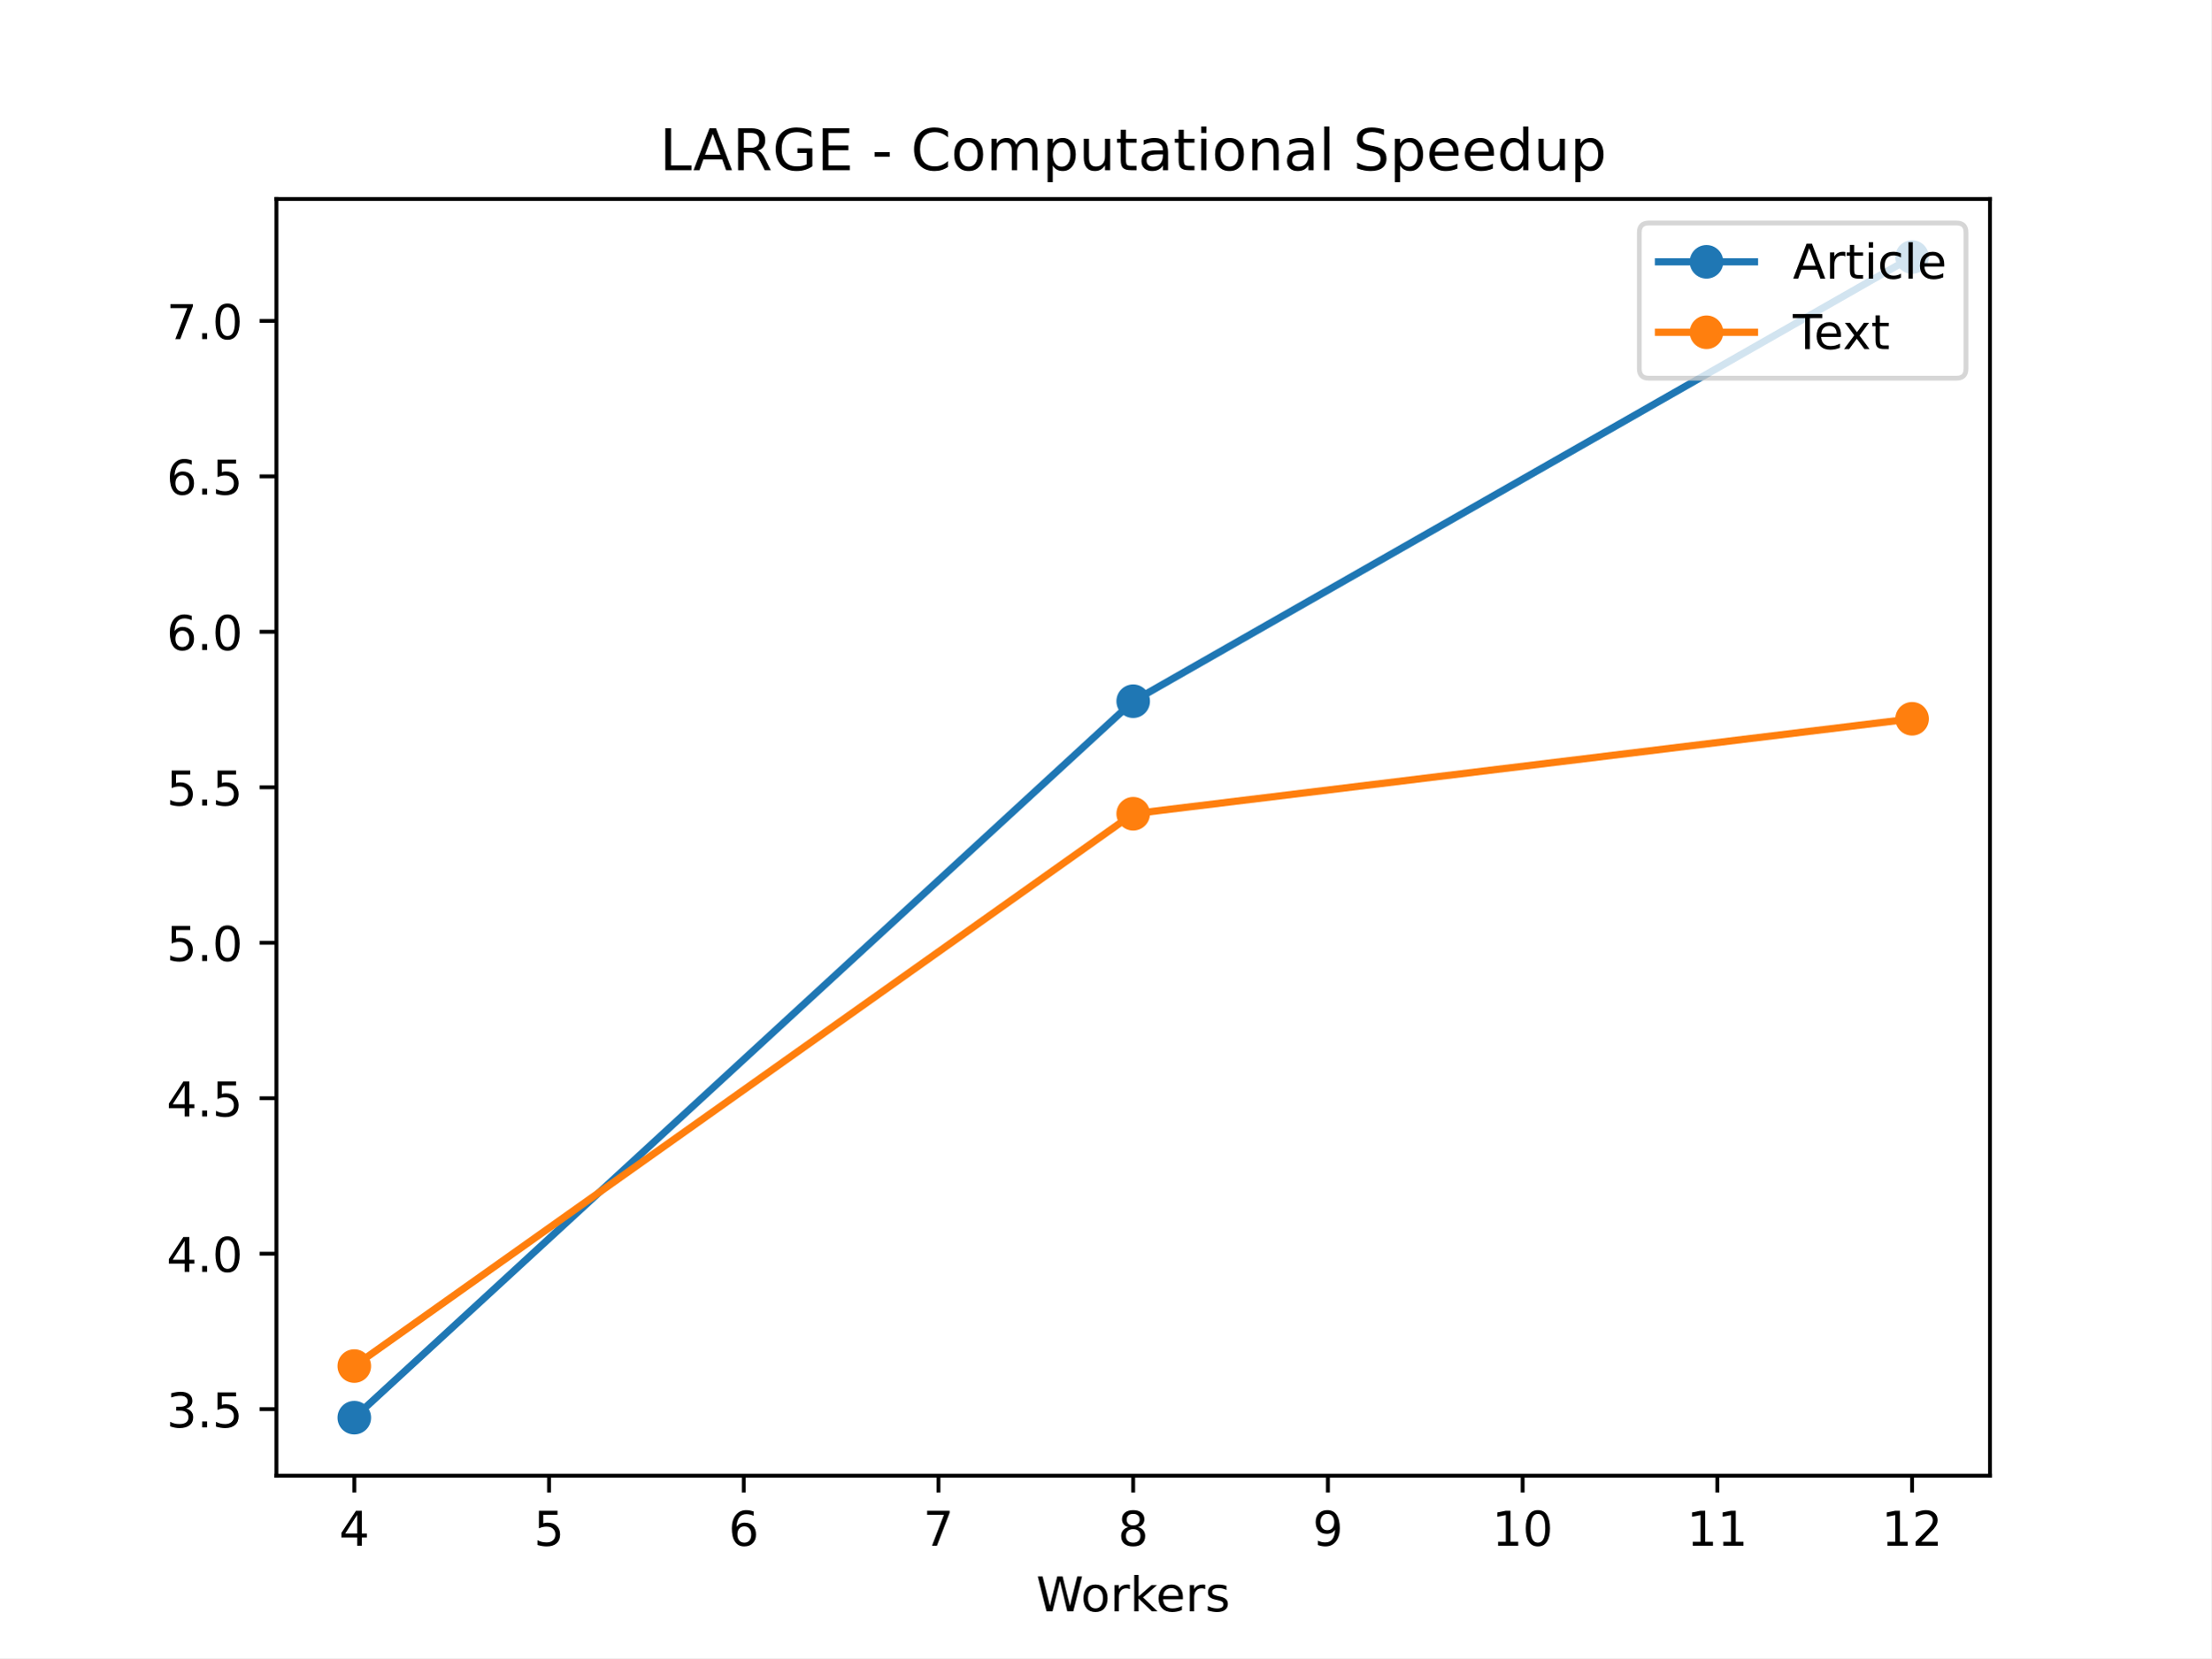
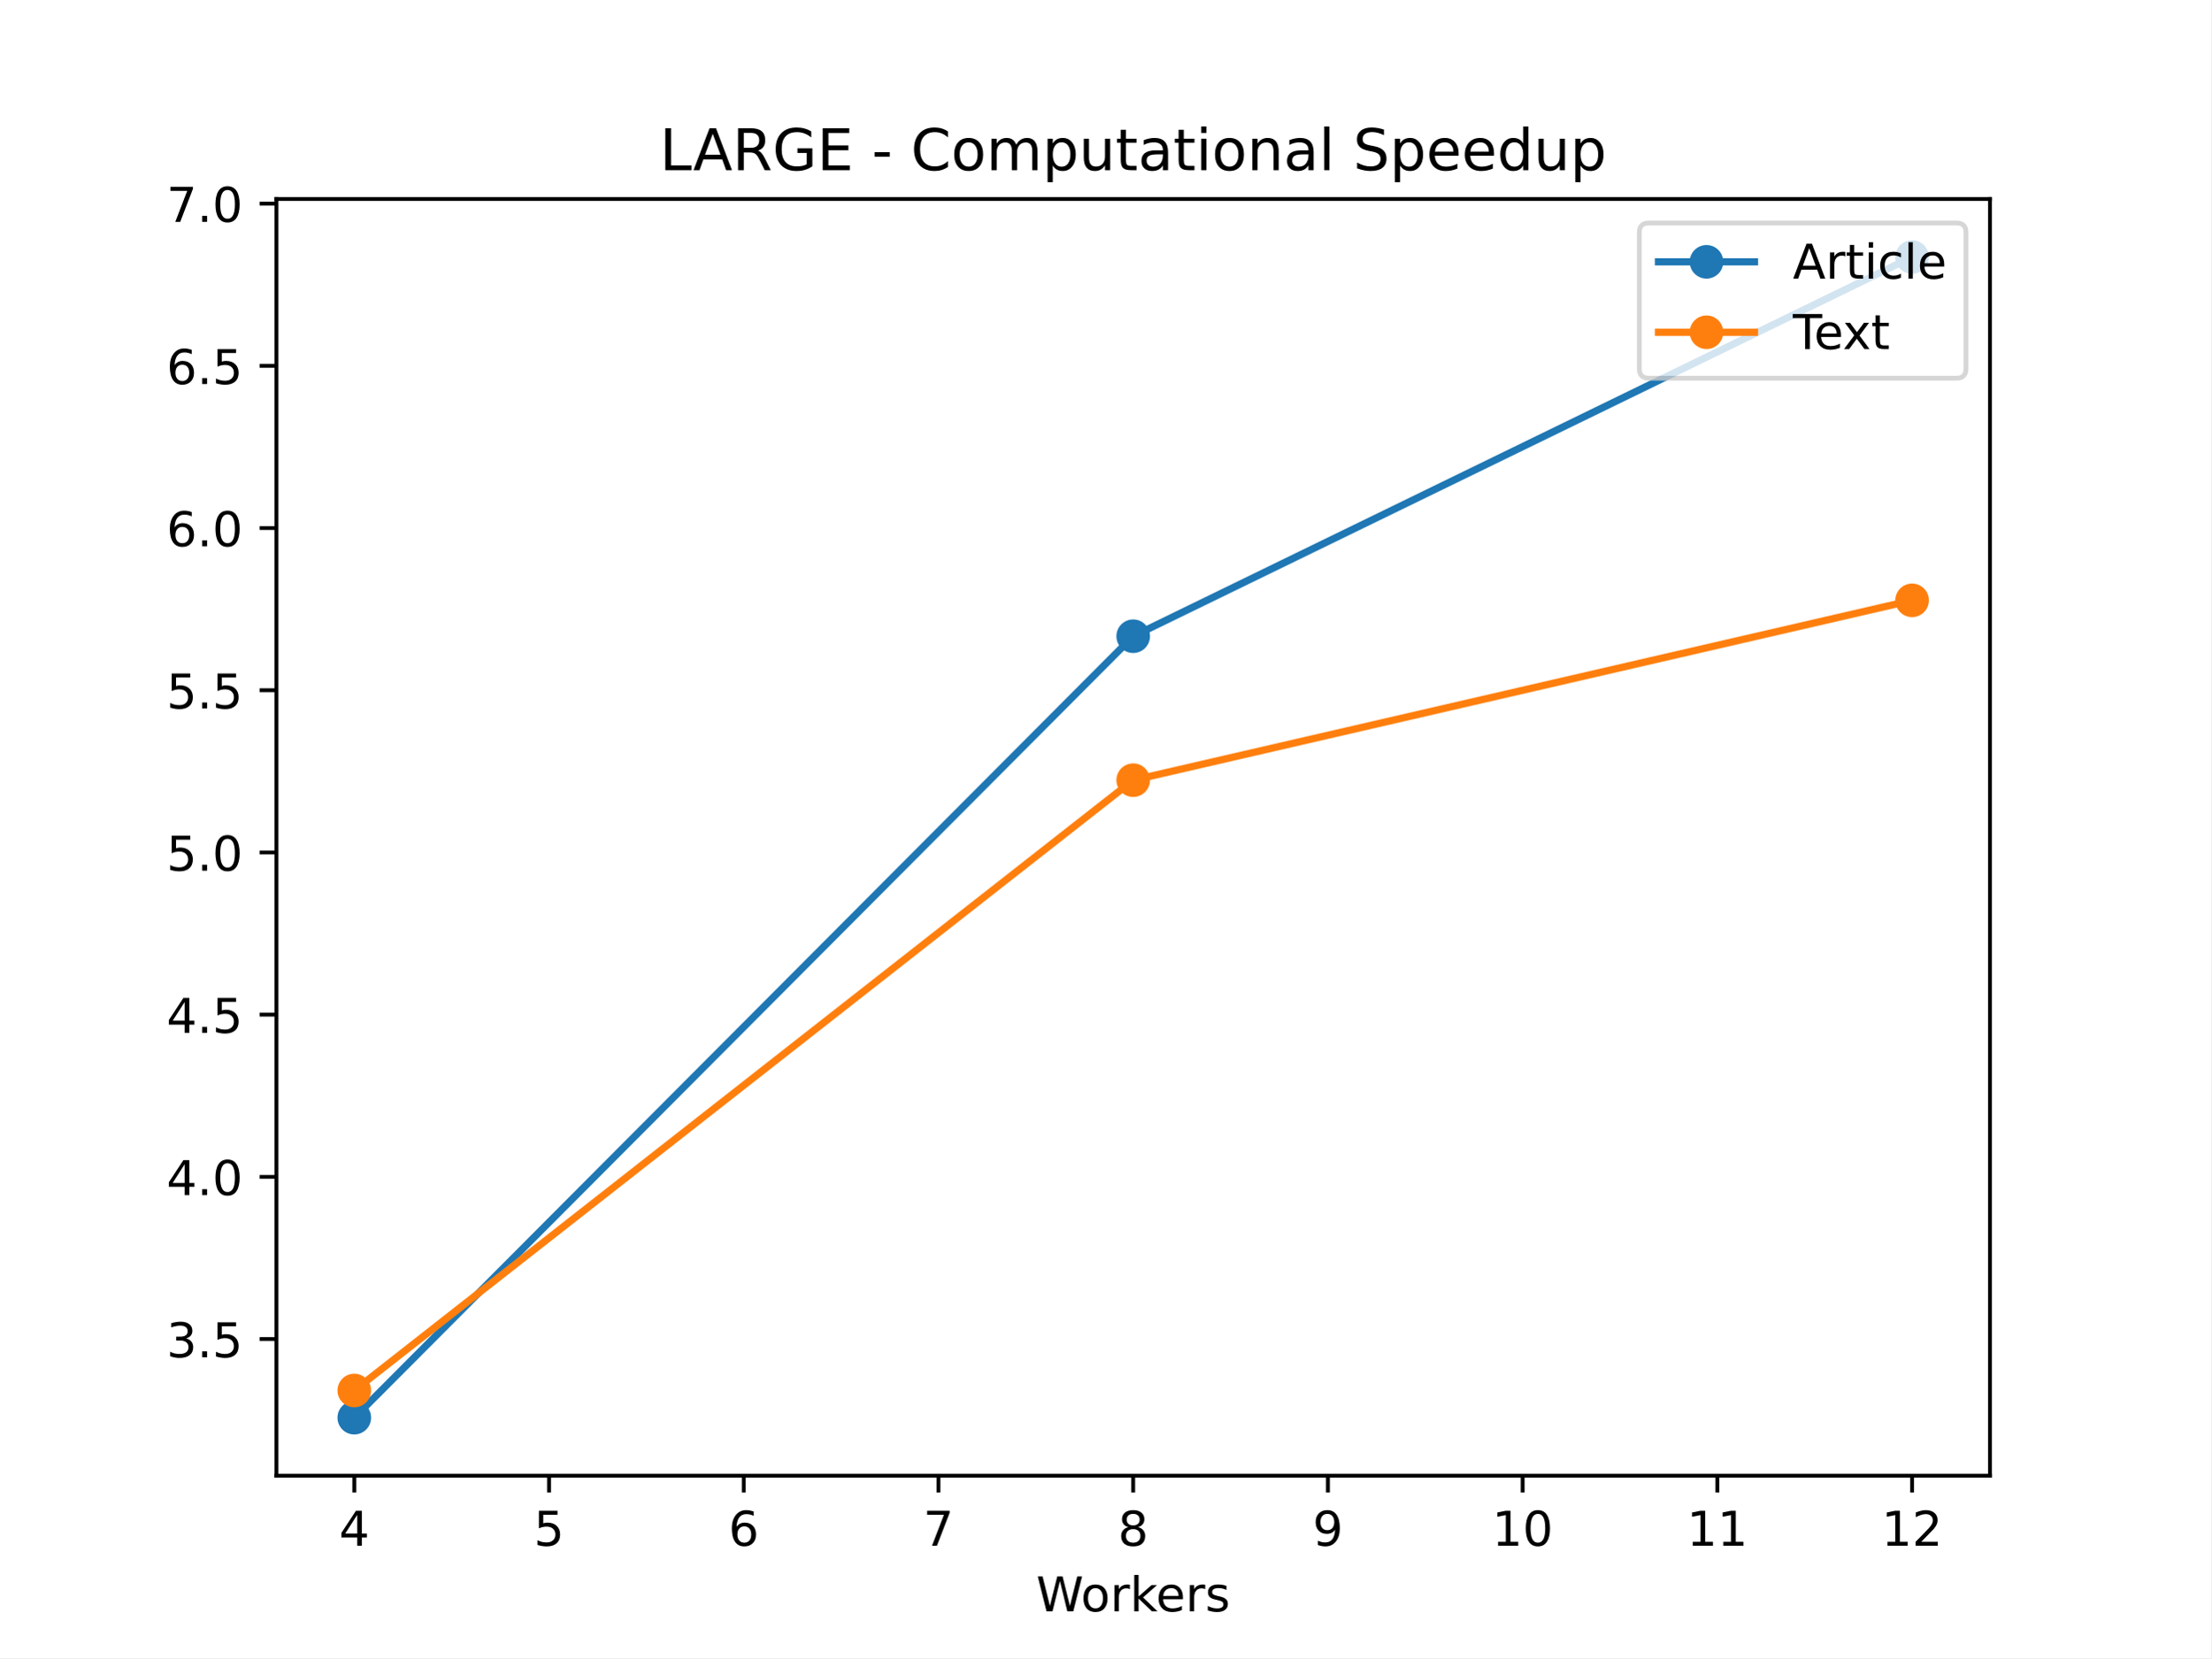
<svg xmlns="http://www.w3.org/2000/svg" xmlns:xlink="http://www.w3.org/1999/xlink" width="460.8pt" height="345.6pt" viewBox="0 0 460.8 345.6" version="1.1">
  <defs>
    <style type="text/css">*{stroke-linejoin: round; stroke-linecap: butt}</style>
  </defs>
  <g id="figure_1">
    <g id="patch_1">
      <path d="M 0 345.6  L 460.8 345.6  L 460.8 0  L 0 0  z " style="fill: #ffffff" />
    </g>
    <g id="axes_1">
      <g id="patch_2">
        <path d="M 57.6 307.584  L 414.72 307.584  L 414.72 41.472  L 57.6 41.472  z " style="fill: #ffffff" />
      </g>
      <g id="matplotlib.axis_1">
        <g id="xtick_1">
          <g id="line2d_1">
            <defs>
-               <path id="m7ce7d9cbe9" d="M 0 0  L 0 3.5  " style="stroke: #000000; stroke-width: 0.8" />
+               <path id="m820c004c99" d="M 0 0  L 0 3.5  " style="stroke: #000000; stroke-width: 0.8" />
            </defs>
            <g>
-               <use xlink:href="#m7ce7d9cbe9" x="73.833" y="307.584" style="stroke: #000000; stroke-width: 0.8" />
+               <use xlink:href="#m820c004c99" x="73.833" y="307.584" style="stroke: #000000; stroke-width: 0.8" />
            </g>
          </g>
          <g id="text_1">
            <g transform="translate(70.65148 322.1824) scale(0.1 -0.1)">
              <defs>
                <path id="DejaVuSans-34" d="M 2419 4116  L 825 1625  L 2419 1625  L 2419 4116  z M 2253 4666  L 3047 4666  L 3047 1625  L 3713 1625  L 3713 1100  L 3047 1100  L 3047 0  L 2419 0  L 2419 1100  L 313 1100  L 313 1709  L 2253 4666  z " transform="scale(0.015625)" />
              </defs>
              <use xlink:href="#DejaVuSans-34" />
            </g>
          </g>
        </g>
        <g id="xtick_2">
          <g id="line2d_2">
            <g>
-               <use xlink:href="#m7ce7d9cbe9" x="114.415" y="307.584" style="stroke: #000000; stroke-width: 0.8" />
+               <use xlink:href="#m820c004c99" x="114.415" y="307.584" style="stroke: #000000; stroke-width: 0.8" />
            </g>
          </g>
          <g id="text_2">
            <g transform="translate(111.2333 322.1824) scale(0.1 -0.1)">
              <defs>
                <path id="DejaVuSans-35" d="M 691 4666  L 3169 4666  L 3169 4134  L 1269 4134  L 1269 2991  Q 1406 3038 1543 3061  Q 1681 3084 1819 3084  Q 2600 3084 3056 2656  Q 3513 2228 3513 1497  Q 3513 744 3044 326  Q 2575 -91 1722 -91  Q 1428 -91 1123 -41  Q 819 9 494 109  L 494 744  Q 775 591 1075 516  Q 1375 441 1709 441  Q 2250 441 2565 725  Q 2881 1009 2881 1497  Q 2881 1984 2565 2268  Q 2250 2553 1709 2553  Q 1456 2553 1204 2497  Q 953 2441 691 2322  L 691 4666  z " transform="scale(0.015625)" />
              </defs>
              <use xlink:href="#DejaVuSans-35" />
            </g>
          </g>
        </g>
        <g id="xtick_3">
          <g id="line2d_3">
            <g>
-               <use xlink:href="#m7ce7d9cbe9" x="154.996" y="307.584" style="stroke: #000000; stroke-width: 0.8" />
+               <use xlink:href="#m820c004c99" x="154.996" y="307.584" style="stroke: #000000; stroke-width: 0.8" />
            </g>
          </g>
          <g id="text_3">
            <g transform="translate(151.8151 322.1824) scale(0.1 -0.1)">
              <defs>
                <path id="DejaVuSans-36" d="M 2113 2584  Q 1688 2584 1439 2293  Q 1191 2003 1191 1497  Q 1191 994 1439 701  Q 1688 409 2113 409  Q 2538 409 2786 701  Q 3034 994 3034 1497  Q 3034 2003 2786 2293  Q 2538 2584 2113 2584  z M 3366 4563  L 3366 3988  Q 3128 4100 2886 4159  Q 2644 4219 2406 4219  Q 1781 4219 1451 3797  Q 1122 3375 1075 2522  Q 1259 2794 1537 2939  Q 1816 3084 2150 3084  Q 2853 3084 3261 2657  Q 3669 2231 3669 1497  Q 3669 778 3244 343  Q 2819 -91 2113 -91  Q 1303 -91 875 529  Q 447 1150 447 2328  Q 447 3434 972 4092  Q 1497 4750 2381 4750  Q 2619 4750 2861 4703  Q 3103 4656 3366 4563  z " transform="scale(0.015625)" />
              </defs>
              <use xlink:href="#DejaVuSans-36" />
            </g>
          </g>
        </g>
        <g id="xtick_4">
          <g id="line2d_4">
            <g>
-               <use xlink:href="#m7ce7d9cbe9" x="195.578" y="307.584" style="stroke: #000000; stroke-width: 0.8" />
+               <use xlink:href="#m820c004c99" x="195.578" y="307.584" style="stroke: #000000; stroke-width: 0.8" />
            </g>
          </g>
          <g id="text_4">
            <g transform="translate(192.3969 322.1824) scale(0.1 -0.1)">
              <defs>
                <path id="DejaVuSans-37" d="M 525 4666  L 3525 4666  L 3525 4397  L 1831 0  L 1172 0  L 2766 4134  L 525 4134  L 525 4666  z " transform="scale(0.015625)" />
              </defs>
              <use xlink:href="#DejaVuSans-37" />
            </g>
          </g>
        </g>
        <g id="xtick_5">
          <g id="line2d_5">
            <g>
-               <use xlink:href="#m7ce7d9cbe9" x="236.16" y="307.584" style="stroke: #000000; stroke-width: 0.8" />
+               <use xlink:href="#m820c004c99" x="236.16" y="307.584" style="stroke: #000000; stroke-width: 0.8" />
            </g>
          </g>
          <g id="text_5">
            <g transform="translate(232.9787 322.1824) scale(0.1 -0.1)">
              <defs>
                <path id="DejaVuSans-38" d="M 2034 2216  Q 1584 2216 1326 1975  Q 1069 1734 1069 1313  Q 1069 891 1326 650  Q 1584 409 2034 409  Q 2484 409 2743 651  Q 3003 894 3003 1313  Q 3003 1734 2745 1975  Q 2488 2216 2034 2216  z M 1403 2484  Q 997 2584 770 2862  Q 544 3141 544 3541  Q 544 4100 942 4425  Q 1341 4750 2034 4750  Q 2731 4750 3128 4425  Q 3525 4100 3525 3541  Q 3525 3141 3298 2862  Q 3072 2584 2669 2484  Q 3125 2378 3379 2068  Q 3634 1759 3634 1313  Q 3634 634 3220 271  Q 2806 -91 2034 -91  Q 1263 -91 848 271  Q 434 634 434 1313  Q 434 1759 690 2068  Q 947 2378 1403 2484  z M 1172 3481  Q 1172 3119 1398 2916  Q 1625 2713 2034 2713  Q 2441 2713 2670 2916  Q 2900 3119 2900 3481  Q 2900 3844 2670 4047  Q 2441 4250 2034 4250  Q 1625 4250 1398 4047  Q 1172 3844 1172 3481  z " transform="scale(0.015625)" />
              </defs>
              <use xlink:href="#DejaVuSans-38" />
            </g>
          </g>
        </g>
        <g id="xtick_6">
          <g id="line2d_6">
            <g>
-               <use xlink:href="#m7ce7d9cbe9" x="276.742" y="307.584" style="stroke: #000000; stroke-width: 0.8" />
+               <use xlink:href="#m820c004c99" x="276.742" y="307.584" style="stroke: #000000; stroke-width: 0.8" />
            </g>
          </g>
          <g id="text_6">
            <g transform="translate(273.5606 322.1824) scale(0.1 -0.1)">
              <defs>
                <path id="DejaVuSans-39" d="M 703 97  L 703 672  Q 941 559 1184 500  Q 1428 441 1663 441  Q 2288 441 2617 861  Q 2947 1281 2994 2138  Q 2813 1869 2534 1725  Q 2256 1581 1919 1581  Q 1219 1581 811 2004  Q 403 2428 403 3163  Q 403 3881 828 4315  Q 1253 4750 1959 4750  Q 2769 4750 3195 4129  Q 3622 3509 3622 2328  Q 3622 1225 3098 567  Q 2575 -91 1691 -91  Q 1453 -91 1209 -44  Q 966 3 703 97  z M 1959 2075  Q 2384 2075 2632 2365  Q 2881 2656 2881 3163  Q 2881 3666 2632 3958  Q 2384 4250 1959 4250  Q 1534 4250 1286 3958  Q 1038 3666 1038 3163  Q 1038 2656 1286 2365  Q 1534 2075 1959 2075  z " transform="scale(0.015625)" />
              </defs>
              <use xlink:href="#DejaVuSans-39" />
            </g>
          </g>
        </g>
        <g id="xtick_7">
          <g id="line2d_7">
            <g>
-               <use xlink:href="#m7ce7d9cbe9" x="317.324" y="307.584" style="stroke: #000000; stroke-width: 0.8" />
+               <use xlink:href="#m820c004c99" x="317.324" y="307.584" style="stroke: #000000; stroke-width: 0.8" />
            </g>
          </g>
          <g id="text_7">
            <g transform="translate(310.9611 322.1824) scale(0.1 -0.1)">
              <defs>
                <path id="DejaVuSans-31" d="M 794 531  L 1825 531  L 1825 4091  L 703 3866  L 703 4441  L 1819 4666  L 2450 4666  L 2450 531  L 3481 531  L 3481 0  L 794 0  L 794 531  z " transform="scale(0.015625)" />
                <path id="DejaVuSans-30" d="M 2034 4250  Q 1547 4250 1301 3770  Q 1056 3291 1056 2328  Q 1056 1369 1301 889  Q 1547 409 2034 409  Q 2525 409 2770 889  Q 3016 1369 3016 2328  Q 3016 3291 2770 3770  Q 2525 4250 2034 4250  z M 2034 4750  Q 2819 4750 3233 4129  Q 3647 3509 3647 2328  Q 3647 1150 3233 529  Q 2819 -91 2034 -91  Q 1250 -91 836 529  Q 422 1150 422 2328  Q 422 3509 836 4129  Q 1250 4750 2034 4750  z " transform="scale(0.015625)" />
              </defs>
              <use xlink:href="#DejaVuSans-31" />
              <use xlink:href="#DejaVuSans-30" x="63.623" />
            </g>
          </g>
        </g>
        <g id="xtick_8">
          <g id="line2d_8">
            <g>
-               <use xlink:href="#m7ce7d9cbe9" x="357.905" y="307.584" style="stroke: #000000; stroke-width: 0.8" />
+               <use xlink:href="#m820c004c99" x="357.905" y="307.584" style="stroke: #000000; stroke-width: 0.8" />
            </g>
          </g>
          <g id="text_8">
            <g transform="translate(351.543 322.1824) scale(0.1 -0.1)">
              <use xlink:href="#DejaVuSans-31" />
              <use xlink:href="#DejaVuSans-31" x="63.623" />
            </g>
          </g>
        </g>
        <g id="xtick_9">
          <g id="line2d_9">
            <g>
-               <use xlink:href="#m7ce7d9cbe9" x="398.487" y="307.584" style="stroke: #000000; stroke-width: 0.8" />
+               <use xlink:href="#m820c004c99" x="398.487" y="307.584" style="stroke: #000000; stroke-width: 0.8" />
            </g>
          </g>
          <g id="text_9">
            <g transform="translate(392.1248 322.1824) scale(0.1 -0.1)">
              <defs>
                <path id="DejaVuSans-32" d="M 1228 531  L 3431 531  L 3431 0  L 469 0  L 469 531  Q 828 903 1448 1529  Q 2069 2156 2228 2338  Q 2531 2678 2651 2914  Q 2772 3150 2772 3378  Q 2772 3750 2511 3984  Q 2250 4219 1831 4219  Q 1534 4219 1204 4116  Q 875 4013 500 3803  L 500 4441  Q 881 4594 1212 4672  Q 1544 4750 1819 4750  Q 2544 4750 2975 4387  Q 3406 4025 3406 3419  Q 3406 3131 3298 2873  Q 3191 2616 2906 2266  Q 2828 2175 2409 1742  Q 1991 1309 1228 531  z " transform="scale(0.015625)" />
              </defs>
              <use xlink:href="#DejaVuSans-31" />
              <use xlink:href="#DejaVuSans-32" x="63.623" />
            </g>
          </g>
        </g>
        <g id="text_10">
          <g transform="translate(215.9444 335.8606) scale(0.1 -0.1)">
            <defs>
              <path id="DejaVuSans-57" d="M 213 4666  L 850 4666  L 1831 722  L 2809 4666  L 3519 4666  L 4500 722  L 5478 4666  L 6119 4666  L 4947 0  L 4153 0  L 3169 4050  L 2175 0  L 1381 0  L 213 4666  z " transform="scale(0.015625)" />
              <path id="DejaVuSans-6f" d="M 1959 3097  Q 1497 3097 1228 2736  Q 959 2375 959 1747  Q 959 1119 1226 758  Q 1494 397 1959 397  Q 2419 397 2687 759  Q 2956 1122 2956 1747  Q 2956 2369 2687 2733  Q 2419 3097 1959 3097  z M 1959 3584  Q 2709 3584 3137 3096  Q 3566 2609 3566 1747  Q 3566 888 3137 398  Q 2709 -91 1959 -91  Q 1206 -91 779 398  Q 353 888 353 1747  Q 353 2609 779 3096  Q 1206 3584 1959 3584  z " transform="scale(0.015625)" />
              <path id="DejaVuSans-72" d="M 2631 2963  Q 2534 3019 2420 3045  Q 2306 3072 2169 3072  Q 1681 3072 1420 2755  Q 1159 2438 1159 1844  L 1159 0  L 581 0  L 581 3500  L 1159 3500  L 1159 2956  Q 1341 3275 1631 3429  Q 1922 3584 2338 3584  Q 2397 3584 2469 3576  Q 2541 3569 2628 3553  L 2631 2963  z " transform="scale(0.015625)" />
              <path id="DejaVuSans-6b" d="M 581 4863  L 1159 4863  L 1159 1991  L 2875 3500  L 3609 3500  L 1753 1863  L 3688 0  L 2938 0  L 1159 1709  L 1159 0  L 581 0  L 581 4863  z " transform="scale(0.015625)" />
              <path id="DejaVuSans-65" d="M 3597 1894  L 3597 1613  L 953 1613  Q 991 1019 1311 708  Q 1631 397 2203 397  Q 2534 397 2845 478  Q 3156 559 3463 722  L 3463 178  Q 3153 47 2828 -22  Q 2503 -91 2169 -91  Q 1331 -91 842 396  Q 353 884 353 1716  Q 353 2575 817 3079  Q 1281 3584 2069 3584  Q 2775 3584 3186 3129  Q 3597 2675 3597 1894  z M 3022 2063  Q 3016 2534 2758 2815  Q 2500 3097 2075 3097  Q 1594 3097 1305 2825  Q 1016 2553 972 2059  L 3022 2063  z " transform="scale(0.015625)" />
              <path id="DejaVuSans-73" d="M 2834 3397  L 2834 2853  Q 2591 2978 2328 3040  Q 2066 3103 1784 3103  Q 1356 3103 1142 2972  Q 928 2841 928 2578  Q 928 2378 1081 2264  Q 1234 2150 1697 2047  L 1894 2003  Q 2506 1872 2764 1633  Q 3022 1394 3022 966  Q 3022 478 2636 193  Q 2250 -91 1575 -91  Q 1294 -91 989 -36  Q 684 19 347 128  L 347 722  Q 666 556 975 473  Q 1284 391 1588 391  Q 1994 391 2212 530  Q 2431 669 2431 922  Q 2431 1156 2273 1281  Q 2116 1406 1581 1522  L 1381 1569  Q 847 1681 609 1914  Q 372 2147 372 2553  Q 372 3047 722 3315  Q 1072 3584 1716 3584  Q 2034 3584 2315 3537  Q 2597 3491 2834 3397  z " transform="scale(0.015625)" />
            </defs>
            <use xlink:href="#DejaVuSans-57" />
            <use xlink:href="#DejaVuSans-6f" x="93.002" />
            <use xlink:href="#DejaVuSans-72" x="154.184" />
            <use xlink:href="#DejaVuSans-6b" x="195.297" />
            <use xlink:href="#DejaVuSans-65" x="249.582" />
            <use xlink:href="#DejaVuSans-72" x="311.105" />
            <use xlink:href="#DejaVuSans-73" x="352.219" />
          </g>
        </g>
      </g>
      <g id="matplotlib.axis_2">
        <g id="ytick_1">
          <g id="line2d_10">
            <defs>
-               <path id="m9cc5f0c0f2" d="M 0 0  L -3.5 0  " style="stroke: #000000; stroke-width: 0.8" />
+               <path id="m63ae9ecc38" d="M 0 0  L -3.5 0  " style="stroke: #000000; stroke-width: 0.8" />
            </defs>
            <g>
-               <use xlink:href="#m9cc5f0c0f2" x="57.6" y="293.719" style="stroke: #000000; stroke-width: 0.8" />
+               <use xlink:href="#m63ae9ecc38" x="57.6" y="279.107" style="stroke: #000000; stroke-width: 0.8" />
            </g>
          </g>
          <g id="text_11">
-             <g transform="translate(34.69687 297.5181) scale(0.1 -0.1)">
+             <g transform="translate(34.69687 282.9063) scale(0.1 -0.1)">
              <defs>
                <path id="DejaVuSans-33" d="M 2597 2516  Q 3050 2419 3304 2112  Q 3559 1806 3559 1356  Q 3559 666 3084 287  Q 2609 -91 1734 -91  Q 1441 -91 1130 -33  Q 819 25 488 141  L 488 750  Q 750 597 1062 519  Q 1375 441 1716 441  Q 2309 441 2620 675  Q 2931 909 2931 1356  Q 2931 1769 2642 2001  Q 2353 2234 1838 2234  L 1294 2234  L 1294 2753  L 1863 2753  Q 2328 2753 2575 2939  Q 2822 3125 2822 3475  Q 2822 3834 2567 4026  Q 2313 4219 1838 4219  Q 1578 4219 1281 4162  Q 984 4106 628 3988  L 628 4550  Q 988 4650 1302 4700  Q 1616 4750 1894 4750  Q 2613 4750 3031 4423  Q 3450 4097 3450 3541  Q 3450 3153 3228 2886  Q 3006 2619 2597 2516  z " transform="scale(0.015625)" />
                <path id="DejaVuSans-2e" d="M 684 794  L 1344 794  L 1344 0  L 684 0  L 684 794  z " transform="scale(0.015625)" />
              </defs>
              <use xlink:href="#DejaVuSans-33" />
              <use xlink:href="#DejaVuSans-2e" x="63.623" />
              <use xlink:href="#DejaVuSans-35" x="95.41" />
            </g>
          </g>
        </g>
        <g id="ytick_2">
          <g id="line2d_11">
            <g>
-               <use xlink:href="#m9cc5f0c0f2" x="57.6" y="261.313" style="stroke: #000000; stroke-width: 0.8" />
+               <use xlink:href="#m63ae9ecc38" x="57.6" y="245.297" style="stroke: #000000; stroke-width: 0.8" />
            </g>
          </g>
          <g id="text_12">
-             <g transform="translate(34.69687 265.1121) scale(0.1 -0.1)">
+             <g transform="translate(34.69687 249.0959) scale(0.1 -0.1)">
              <use xlink:href="#DejaVuSans-34" />
              <use xlink:href="#DejaVuSans-2e" x="63.623" />
              <use xlink:href="#DejaVuSans-30" x="95.41" />
            </g>
          </g>
        </g>
        <g id="ytick_3">
          <g id="line2d_12">
            <g>
-               <use xlink:href="#m9cc5f0c0f2" x="57.6" y="228.907" style="stroke: #000000; stroke-width: 0.8" />
+               <use xlink:href="#m63ae9ecc38" x="57.6" y="211.486" style="stroke: #000000; stroke-width: 0.8" />
            </g>
          </g>
          <g id="text_13">
-             <g transform="translate(34.69687 232.7061) scale(0.1 -0.1)">
+             <g transform="translate(34.69687 215.2855) scale(0.1 -0.1)">
              <use xlink:href="#DejaVuSans-34" />
              <use xlink:href="#DejaVuSans-2e" x="63.623" />
              <use xlink:href="#DejaVuSans-35" x="95.41" />
            </g>
          </g>
        </g>
        <g id="ytick_4">
          <g id="line2d_13">
            <g>
-               <use xlink:href="#m9cc5f0c0f2" x="57.6" y="196.501" style="stroke: #000000; stroke-width: 0.8" />
+               <use xlink:href="#m63ae9ecc38" x="57.6" y="177.676" style="stroke: #000000; stroke-width: 0.8" />
            </g>
          </g>
          <g id="text_14">
-             <g transform="translate(34.69687 200.3002) scale(0.1 -0.1)">
+             <g transform="translate(34.69687 181.4752) scale(0.1 -0.1)">
              <use xlink:href="#DejaVuSans-35" />
              <use xlink:href="#DejaVuSans-2e" x="63.623" />
              <use xlink:href="#DejaVuSans-30" x="95.41" />
            </g>
          </g>
        </g>
        <g id="ytick_5">
          <g id="line2d_14">
            <g>
-               <use xlink:href="#m9cc5f0c0f2" x="57.6" y="164.095" style="stroke: #000000; stroke-width: 0.8" />
+               <use xlink:href="#m63ae9ecc38" x="57.6" y="143.866" style="stroke: #000000; stroke-width: 0.8" />
            </g>
          </g>
          <g id="text_15">
-             <g transform="translate(34.69687 167.8942) scale(0.1 -0.1)">
+             <g transform="translate(34.69687 147.6648) scale(0.1 -0.1)">
              <use xlink:href="#DejaVuSans-35" />
              <use xlink:href="#DejaVuSans-2e" x="63.623" />
              <use xlink:href="#DejaVuSans-35" x="95.41" />
            </g>
          </g>
        </g>
        <g id="ytick_6">
          <g id="line2d_15">
            <g>
-               <use xlink:href="#m9cc5f0c0f2" x="57.6" y="131.689" style="stroke: #000000; stroke-width: 0.8" />
+               <use xlink:href="#m63ae9ecc38" x="57.6" y="110.055" style="stroke: #000000; stroke-width: 0.8" />
            </g>
          </g>
          <g id="text_16">
-             <g transform="translate(34.69687 135.4882) scale(0.1 -0.1)">
+             <g transform="translate(34.69687 113.8545) scale(0.1 -0.1)">
              <use xlink:href="#DejaVuSans-36" />
              <use xlink:href="#DejaVuSans-2e" x="63.623" />
              <use xlink:href="#DejaVuSans-30" x="95.41" />
            </g>
          </g>
        </g>
        <g id="ytick_7">
          <g id="line2d_16">
            <g>
-               <use xlink:href="#m9cc5f0c0f2" x="57.6" y="99.283" style="stroke: #000000; stroke-width: 0.8" />
+               <use xlink:href="#m63ae9ecc38" x="57.6" y="76.245" style="stroke: #000000; stroke-width: 0.8" />
            </g>
          </g>
          <g id="text_17">
-             <g transform="translate(34.69687 103.0822) scale(0.1 -0.1)">
+             <g transform="translate(34.69687 80.04411) scale(0.1 -0.1)">
              <use xlink:href="#DejaVuSans-36" />
              <use xlink:href="#DejaVuSans-2e" x="63.623" />
              <use xlink:href="#DejaVuSans-35" x="95.41" />
            </g>
          </g>
        </g>
        <g id="ytick_8">
          <g id="line2d_17">
            <g>
-               <use xlink:href="#m9cc5f0c0f2" x="57.6" y="66.877" style="stroke: #000000; stroke-width: 0.8" />
+               <use xlink:href="#m63ae9ecc38" x="57.6" y="42.435" style="stroke: #000000; stroke-width: 0.8" />
            </g>
          </g>
          <g id="text_18">
-             <g transform="translate(34.69687 70.67622) scale(0.1 -0.1)">
+             <g transform="translate(34.69687 46.23375) scale(0.1 -0.1)">
              <use xlink:href="#DejaVuSans-37" />
              <use xlink:href="#DejaVuSans-2e" x="63.623" />
              <use xlink:href="#DejaVuSans-30" x="95.41" />
            </g>
          </g>
        </g>
      </g>
      <g id="line2d_18">
-         <path d="M 73.833 295.488  L 236.16 146.152  L 398.487 53.568  " clip-path="url(#pef324f062a)" style="fill: none; stroke: #1f77b4; stroke-width: 1.5; stroke-linecap: square" />
+         <path d="M 73.833 295.488  L 236.16 132.608  L 398.487 53.568  " clip-path="url(#pae9d1e009e)" style="fill: none; stroke: #1f77b4; stroke-width: 1.5; stroke-linecap: square" />
        <defs>
-           <path id="m93a68146d1" d="M 0 3  C 0.796 3 1.559 2.684 2.121 2.121  C 2.684 1.559 3 0.796 3 0  C 3 -0.796 2.684 -1.559 2.121 -2.121  C 1.559 -2.684 0.796 -3 0 -3  C -0.796 -3 -1.559 -2.684 -2.121 -2.121  C -2.684 -1.559 -3 -0.796 -3 0  C -3 0.796 -2.684 1.559 -2.121 2.121  C -1.559 2.684 -0.796 3 0 3  z " style="stroke: #1f77b4" />
+           <path id="m92aab3851d" d="M 0 3  C 0.796 3 1.559 2.684 2.121 2.121  C 2.684 1.559 3 0.796 3 0  C 3 -0.796 2.684 -1.559 2.121 -2.121  C 1.559 -2.684 0.796 -3 0 -3  C -0.796 -3 -1.559 -2.684 -2.121 -2.121  C -2.684 -1.559 -3 -0.796 -3 0  C -3 0.796 -2.684 1.559 -2.121 2.121  C -1.559 2.684 -0.796 3 0 3  z " style="stroke: #1f77b4" />
        </defs>
-         <g clip-path="url(#pef324f062a)">
-           <use xlink:href="#m93a68146d1" x="73.833" y="295.488" style="fill: #1f77b4; stroke: #1f77b4" />
-           <use xlink:href="#m93a68146d1" x="236.16" y="146.152" style="fill: #1f77b4; stroke: #1f77b4" />
-           <use xlink:href="#m93a68146d1" x="398.487" y="53.568" style="fill: #1f77b4; stroke: #1f77b4" />
+         <g clip-path="url(#pae9d1e009e)">
+           <use xlink:href="#m92aab3851d" x="73.833" y="295.488" style="fill: #1f77b4; stroke: #1f77b4" />
+           <use xlink:href="#m92aab3851d" x="236.16" y="132.608" style="fill: #1f77b4; stroke: #1f77b4" />
+           <use xlink:href="#m92aab3851d" x="398.487" y="53.568" style="fill: #1f77b4; stroke: #1f77b4" />
        </g>
      </g>
      <g id="line2d_19">
-         <path d="M 73.833 284.731  L 236.16 169.61  L 398.487 149.816  " clip-path="url(#pef324f062a)" style="fill: none; stroke: #ff7f0e; stroke-width: 1.5; stroke-linecap: square" />
+         <path d="M 73.833 289.823  L 236.16 162.612  L 398.487 125.128  " clip-path="url(#pae9d1e009e)" style="fill: none; stroke: #ff7f0e; stroke-width: 1.5; stroke-linecap: square" />
        <defs>
-           <path id="me5b54d2415" d="M 0 3  C 0.796 3 1.559 2.684 2.121 2.121  C 2.684 1.559 3 0.796 3 0  C 3 -0.796 2.684 -1.559 2.121 -2.121  C 1.559 -2.684 0.796 -3 0 -3  C -0.796 -3 -1.559 -2.684 -2.121 -2.121  C -2.684 -1.559 -3 -0.796 -3 0  C -3 0.796 -2.684 1.559 -2.121 2.121  C -1.559 2.684 -0.796 3 0 3  z " style="stroke: #ff7f0e" />
+           <path id="m26f8299ab7" d="M 0 3  C 0.796 3 1.559 2.684 2.121 2.121  C 2.684 1.559 3 0.796 3 0  C 3 -0.796 2.684 -1.559 2.121 -2.121  C 1.559 -2.684 0.796 -3 0 -3  C -0.796 -3 -1.559 -2.684 -2.121 -2.121  C -2.684 -1.559 -3 -0.796 -3 0  C -3 0.796 -2.684 1.559 -2.121 2.121  C -1.559 2.684 -0.796 3 0 3  z " style="stroke: #ff7f0e" />
        </defs>
-         <g clip-path="url(#pef324f062a)">
-           <use xlink:href="#me5b54d2415" x="73.833" y="284.731" style="fill: #ff7f0e; stroke: #ff7f0e" />
-           <use xlink:href="#me5b54d2415" x="236.16" y="169.61" style="fill: #ff7f0e; stroke: #ff7f0e" />
-           <use xlink:href="#me5b54d2415" x="398.487" y="149.816" style="fill: #ff7f0e; stroke: #ff7f0e" />
+         <g clip-path="url(#pae9d1e009e)">
+           <use xlink:href="#m26f8299ab7" x="73.833" y="289.823" style="fill: #ff7f0e; stroke: #ff7f0e" />
+           <use xlink:href="#m26f8299ab7" x="236.16" y="162.612" style="fill: #ff7f0e; stroke: #ff7f0e" />
+           <use xlink:href="#m26f8299ab7" x="398.487" y="125.128" style="fill: #ff7f0e; stroke: #ff7f0e" />
        </g>
      </g>
      <g id="patch_3">
        <path d="M 57.6 307.584  L 57.6 41.472  " style="fill: none; stroke: #000000; stroke-width: 0.8; stroke-linejoin: miter; stroke-linecap: square" />
      </g>
      <g id="patch_4">
        <path d="M 414.72 307.584  L 414.72 41.472  " style="fill: none; stroke: #000000; stroke-width: 0.8; stroke-linejoin: miter; stroke-linecap: square" />
      </g>
      <g id="patch_5">
        <path d="M 57.6 307.584  L 414.72 307.584  " style="fill: none; stroke: #000000; stroke-width: 0.8; stroke-linejoin: miter; stroke-linecap: square" />
      </g>
      <g id="patch_6">
        <path d="M 57.6 41.472  L 414.72 41.472  " style="fill: none; stroke: #000000; stroke-width: 0.8; stroke-linejoin: miter; stroke-linecap: square" />
      </g>
      <g id="text_19">
        <g transform="translate(137.4778 35.472) scale(0.12 -0.12)">
          <defs>
            <path id="DejaVuSans-4c" d="M 628 4666  L 1259 4666  L 1259 531  L 3531 531  L 3531 0  L 628 0  L 628 4666  z " transform="scale(0.015625)" />
            <path id="DejaVuSans-41" d="M 2188 4044  L 1331 1722  L 3047 1722  L 2188 4044  z M 1831 4666  L 2547 4666  L 4325 0  L 3669 0  L 3244 1197  L 1141 1197  L 716 0  L 50 0  L 1831 4666  z " transform="scale(0.015625)" />
            <path id="DejaVuSans-52" d="M 2841 2188  Q 3044 2119 3236 1894  Q 3428 1669 3622 1275  L 4263 0  L 3584 0  L 2988 1197  Q 2756 1666 2539 1819  Q 2322 1972 1947 1972  L 1259 1972  L 1259 0  L 628 0  L 628 4666  L 2053 4666  Q 2853 4666 3247 4331  Q 3641 3997 3641 3322  Q 3641 2881 3436 2590  Q 3231 2300 2841 2188  z M 1259 4147  L 1259 2491  L 2053 2491  Q 2509 2491 2742 2702  Q 2975 2913 2975 3322  Q 2975 3731 2742 3939  Q 2509 4147 2053 4147  L 1259 4147  z " transform="scale(0.015625)" />
            <path id="DejaVuSans-47" d="M 3809 666  L 3809 1919  L 2778 1919  L 2778 2438  L 4434 2438  L 4434 434  Q 4069 175 3628 42  Q 3188 -91 2688 -91  Q 1594 -91 976 548  Q 359 1188 359 2328  Q 359 3472 976 4111  Q 1594 4750 2688 4750  Q 3144 4750 3555 4637  Q 3966 4525 4313 4306  L 4313 3634  Q 3963 3931 3569 4081  Q 3175 4231 2741 4231  Q 1884 4231 1454 3753  Q 1025 3275 1025 2328  Q 1025 1384 1454 906  Q 1884 428 2741 428  Q 3075 428 3337 486  Q 3600 544 3809 666  z " transform="scale(0.015625)" />
            <path id="DejaVuSans-45" d="M 628 4666  L 3578 4666  L 3578 4134  L 1259 4134  L 1259 2753  L 3481 2753  L 3481 2222  L 1259 2222  L 1259 531  L 3634 531  L 3634 0  L 628 0  L 628 4666  z " transform="scale(0.015625)" />
            <path id="DejaVuSans-20" transform="scale(0.015625)" />
            <path id="DejaVuSans-2d" d="M 313 2009  L 1997 2009  L 1997 1497  L 313 1497  L 313 2009  z " transform="scale(0.015625)" />
            <path id="DejaVuSans-43" d="M 4122 4306  L 4122 3641  Q 3803 3938 3442 4084  Q 3081 4231 2675 4231  Q 1875 4231 1450 3742  Q 1025 3253 1025 2328  Q 1025 1406 1450 917  Q 1875 428 2675 428  Q 3081 428 3442 575  Q 3803 722 4122 1019  L 4122 359  Q 3791 134 3420 21  Q 3050 -91 2638 -91  Q 1578 -91 968 557  Q 359 1206 359 2328  Q 359 3453 968 4101  Q 1578 4750 2638 4750  Q 3056 4750 3426 4639  Q 3797 4528 4122 4306  z " transform="scale(0.015625)" />
            <path id="DejaVuSans-6d" d="M 3328 2828  Q 3544 3216 3844 3400  Q 4144 3584 4550 3584  Q 5097 3584 5394 3201  Q 5691 2819 5691 2113  L 5691 0  L 5113 0  L 5113 2094  Q 5113 2597 4934 2840  Q 4756 3084 4391 3084  Q 3944 3084 3684 2787  Q 3425 2491 3425 1978  L 3425 0  L 2847 0  L 2847 2094  Q 2847 2600 2669 2842  Q 2491 3084 2119 3084  Q 1678 3084 1418 2786  Q 1159 2488 1159 1978  L 1159 0  L 581 0  L 581 3500  L 1159 3500  L 1159 2956  Q 1356 3278 1631 3431  Q 1906 3584 2284 3584  Q 2666 3584 2933 3390  Q 3200 3197 3328 2828  z " transform="scale(0.015625)" />
            <path id="DejaVuSans-70" d="M 1159 525  L 1159 -1331  L 581 -1331  L 581 3500  L 1159 3500  L 1159 2969  Q 1341 3281 1617 3432  Q 1894 3584 2278 3584  Q 2916 3584 3314 3078  Q 3713 2572 3713 1747  Q 3713 922 3314 415  Q 2916 -91 2278 -91  Q 1894 -91 1617 61  Q 1341 213 1159 525  z M 3116 1747  Q 3116 2381 2855 2742  Q 2594 3103 2138 3103  Q 1681 3103 1420 2742  Q 1159 2381 1159 1747  Q 1159 1113 1420 752  Q 1681 391 2138 391  Q 2594 391 2855 752  Q 3116 1113 3116 1747  z " transform="scale(0.015625)" />
            <path id="DejaVuSans-75" d="M 544 1381  L 544 3500  L 1119 3500  L 1119 1403  Q 1119 906 1312 657  Q 1506 409 1894 409  Q 2359 409 2629 706  Q 2900 1003 2900 1516  L 2900 3500  L 3475 3500  L 3475 0  L 2900 0  L 2900 538  Q 2691 219 2414 64  Q 2138 -91 1772 -91  Q 1169 -91 856 284  Q 544 659 544 1381  z M 1991 3584  L 1991 3584  z " transform="scale(0.015625)" />
            <path id="DejaVuSans-74" d="M 1172 4494  L 1172 3500  L 2356 3500  L 2356 3053  L 1172 3053  L 1172 1153  Q 1172 725 1289 603  Q 1406 481 1766 481  L 2356 481  L 2356 0  L 1766 0  Q 1100 0 847 248  Q 594 497 594 1153  L 594 3053  L 172 3053  L 172 3500  L 594 3500  L 594 4494  L 1172 4494  z " transform="scale(0.015625)" />
            <path id="DejaVuSans-61" d="M 2194 1759  Q 1497 1759 1228 1600  Q 959 1441 959 1056  Q 959 750 1161 570  Q 1363 391 1709 391  Q 2188 391 2477 730  Q 2766 1069 2766 1631  L 2766 1759  L 2194 1759  z M 3341 1997  L 3341 0  L 2766 0  L 2766 531  Q 2569 213 2275 61  Q 1981 -91 1556 -91  Q 1019 -91 701 211  Q 384 513 384 1019  Q 384 1609 779 1909  Q 1175 2209 1959 2209  L 2766 2209  L 2766 2266  Q 2766 2663 2505 2880  Q 2244 3097 1772 3097  Q 1472 3097 1187 3025  Q 903 2953 641 2809  L 641 3341  Q 956 3463 1253 3523  Q 1550 3584 1831 3584  Q 2591 3584 2966 3190  Q 3341 2797 3341 1997  z " transform="scale(0.015625)" />
            <path id="DejaVuSans-69" d="M 603 3500  L 1178 3500  L 1178 0  L 603 0  L 603 3500  z M 603 4863  L 1178 4863  L 1178 4134  L 603 4134  L 603 4863  z " transform="scale(0.015625)" />
            <path id="DejaVuSans-6e" d="M 3513 2113  L 3513 0  L 2938 0  L 2938 2094  Q 2938 2591 2744 2837  Q 2550 3084 2163 3084  Q 1697 3084 1428 2787  Q 1159 2491 1159 1978  L 1159 0  L 581 0  L 581 3500  L 1159 3500  L 1159 2956  Q 1366 3272 1645 3428  Q 1925 3584 2291 3584  Q 2894 3584 3203 3211  Q 3513 2838 3513 2113  z " transform="scale(0.015625)" />
            <path id="DejaVuSans-6c" d="M 603 4863  L 1178 4863  L 1178 0  L 603 0  L 603 4863  z " transform="scale(0.015625)" />
            <path id="DejaVuSans-53" d="M 3425 4513  L 3425 3897  Q 3066 4069 2747 4153  Q 2428 4238 2131 4238  Q 1616 4238 1336 4038  Q 1056 3838 1056 3469  Q 1056 3159 1242 3001  Q 1428 2844 1947 2747  L 2328 2669  Q 3034 2534 3370 2195  Q 3706 1856 3706 1288  Q 3706 609 3251 259  Q 2797 -91 1919 -91  Q 1588 -91 1214 -16  Q 841 59 441 206  L 441 856  Q 825 641 1194 531  Q 1563 422 1919 422  Q 2459 422 2753 634  Q 3047 847 3047 1241  Q 3047 1584 2836 1778  Q 2625 1972 2144 2069  L 1759 2144  Q 1053 2284 737 2584  Q 422 2884 422 3419  Q 422 4038 858 4394  Q 1294 4750 2059 4750  Q 2388 4750 2728 4690  Q 3069 4631 3425 4513  z " transform="scale(0.015625)" />
            <path id="DejaVuSans-64" d="M 2906 2969  L 2906 4863  L 3481 4863  L 3481 0  L 2906 0  L 2906 525  Q 2725 213 2448 61  Q 2172 -91 1784 -91  Q 1150 -91 751 415  Q 353 922 353 1747  Q 353 2572 751 3078  Q 1150 3584 1784 3584  Q 2172 3584 2448 3432  Q 2725 3281 2906 2969  z M 947 1747  Q 947 1113 1208 752  Q 1469 391 1925 391  Q 2381 391 2643 752  Q 2906 1113 2906 1747  Q 2906 2381 2643 2742  Q 2381 3103 1925 3103  Q 1469 3103 1208 2742  Q 947 2381 947 1747  z " transform="scale(0.015625)" />
          </defs>
          <use xlink:href="#DejaVuSans-4c" />
          <use xlink:href="#DejaVuSans-41" x="57.963" />
          <use xlink:href="#DejaVuSans-52" x="126.371" />
          <use xlink:href="#DejaVuSans-47" x="195.854" />
          <use xlink:href="#DejaVuSans-45" x="273.344" />
          <use xlink:href="#DejaVuSans-20" x="336.527" />
          <use xlink:href="#DejaVuSans-2d" x="368.314" />
          <use xlink:href="#DejaVuSans-20" x="404.398" />
          <use xlink:href="#DejaVuSans-43" x="436.186" />
          <use xlink:href="#DejaVuSans-6f" x="506.01" />
          <use xlink:href="#DejaVuSans-6d" x="567.191" />
          <use xlink:href="#DejaVuSans-70" x="664.604" />
          <use xlink:href="#DejaVuSans-75" x="728.08" />
          <use xlink:href="#DejaVuSans-74" x="791.459" />
          <use xlink:href="#DejaVuSans-61" x="830.668" />
          <use xlink:href="#DejaVuSans-74" x="891.947" />
          <use xlink:href="#DejaVuSans-69" x="931.156" />
          <use xlink:href="#DejaVuSans-6f" x="958.939" />
          <use xlink:href="#DejaVuSans-6e" x="1020.121" />
          <use xlink:href="#DejaVuSans-61" x="1083.5" />
          <use xlink:href="#DejaVuSans-6c" x="1144.779" />
          <use xlink:href="#DejaVuSans-20" x="1172.562" />
          <use xlink:href="#DejaVuSans-53" x="1204.35" />
          <use xlink:href="#DejaVuSans-70" x="1267.826" />
          <use xlink:href="#DejaVuSans-65" x="1331.303" />
          <use xlink:href="#DejaVuSans-65" x="1392.826" />
          <use xlink:href="#DejaVuSans-64" x="1454.35" />
          <use xlink:href="#DejaVuSans-75" x="1517.826" />
          <use xlink:href="#DejaVuSans-70" x="1581.205" />
        </g>
      </g>
      <g id="legend_1">
        <g id="patch_7">
          <path d="M 343.64 78.828  L 407.72 78.828  Q 409.72 78.828 409.72 76.828  L 409.72 48.472  Q 409.72 46.472 407.72 46.472  L 343.64 46.472  Q 341.64 46.472 341.64 48.472  L 341.64 76.828  Q 341.64 78.828 343.64 78.828  z " style="fill: #ffffff; opacity: 0.8; stroke: #cccccc; stroke-linejoin: miter" />
        </g>
        <g id="line2d_20">
          <path d="M 345.64 54.57  L 355.64 54.57  L 365.64 54.57  " style="fill: none; stroke: #1f77b4; stroke-width: 1.5; stroke-linecap: square" />
          <g>
-             <use xlink:href="#m93a68146d1" x="355.64" y="54.57" style="fill: #1f77b4; stroke: #1f77b4" />
+             <use xlink:href="#m92aab3851d" x="355.64" y="54.57" style="fill: #1f77b4; stroke: #1f77b4" />
          </g>
        </g>
        <g id="text_20">
          <g transform="translate(373.6403 58.07044) scale(0.1 -0.1)">
            <defs>
              <path id="DejaVuSans-63" d="M 3122 3366  L 3122 2828  Q 2878 2963 2633 3030  Q 2388 3097 2138 3097  Q 1578 3097 1268 2742  Q 959 2388 959 1747  Q 959 1106 1268 751  Q 1578 397 2138 397  Q 2388 397 2633 464  Q 2878 531 3122 666  L 3122 134  Q 2881 22 2623 -34  Q 2366 -91 2075 -91  Q 1284 -91 818 406  Q 353 903 353 1747  Q 353 2603 823 3093  Q 1294 3584 2113 3584  Q 2378 3584 2631 3529  Q 2884 3475 3122 3366  z " transform="scale(0.015625)" />
            </defs>
            <use xlink:href="#DejaVuSans-41" />
            <use xlink:href="#DejaVuSans-72" x="68.408" />
            <use xlink:href="#DejaVuSans-74" x="109.521" />
            <use xlink:href="#DejaVuSans-69" x="148.73" />
            <use xlink:href="#DejaVuSans-63" x="176.514" />
            <use xlink:href="#DejaVuSans-6c" x="231.494" />
            <use xlink:href="#DejaVuSans-65" x="259.277" />
          </g>
        </g>
        <g id="line2d_21">
          <path d="M 345.64 69.249  L 355.64 69.249  L 365.64 69.249  " style="fill: none; stroke: #ff7f0e; stroke-width: 1.5; stroke-linecap: square" />
          <g>
-             <use xlink:href="#me5b54d2415" x="355.64" y="69.249" style="fill: #ff7f0e; stroke: #ff7f0e" />
+             <use xlink:href="#m26f8299ab7" x="355.64" y="69.249" style="fill: #ff7f0e; stroke: #ff7f0e" />
          </g>
        </g>
        <g id="text_21">
          <g transform="translate(373.6403 72.74856) scale(0.1 -0.1)">
            <defs>
              <path id="DejaVuSans-54" d="M -19 4666  L 3928 4666  L 3928 4134  L 2272 4134  L 2272 0  L 1638 0  L 1638 4134  L -19 4134  L -19 4666  z " transform="scale(0.015625)" />
              <path id="DejaVuSans-78" d="M 3513 3500  L 2247 1797  L 3578 0  L 2900 0  L 1881 1375  L 863 0  L 184 0  L 1544 1831  L 300 3500  L 978 3500  L 1906 2253  L 2834 3500  L 3513 3500  z " transform="scale(0.015625)" />
            </defs>
            <use xlink:href="#DejaVuSans-54" />
            <use xlink:href="#DejaVuSans-65" x="44.084" />
            <use xlink:href="#DejaVuSans-78" x="103.857" />
            <use xlink:href="#DejaVuSans-74" x="163.037" />
          </g>
        </g>
      </g>
    </g>
  </g>
  <defs>
-     <clipPath id="pef324f062a">
+     <clipPath id="pae9d1e009e">
      <rect x="57.6" y="41.472" width="357.12" height="266.112" />
    </clipPath>
  </defs>
</svg>
